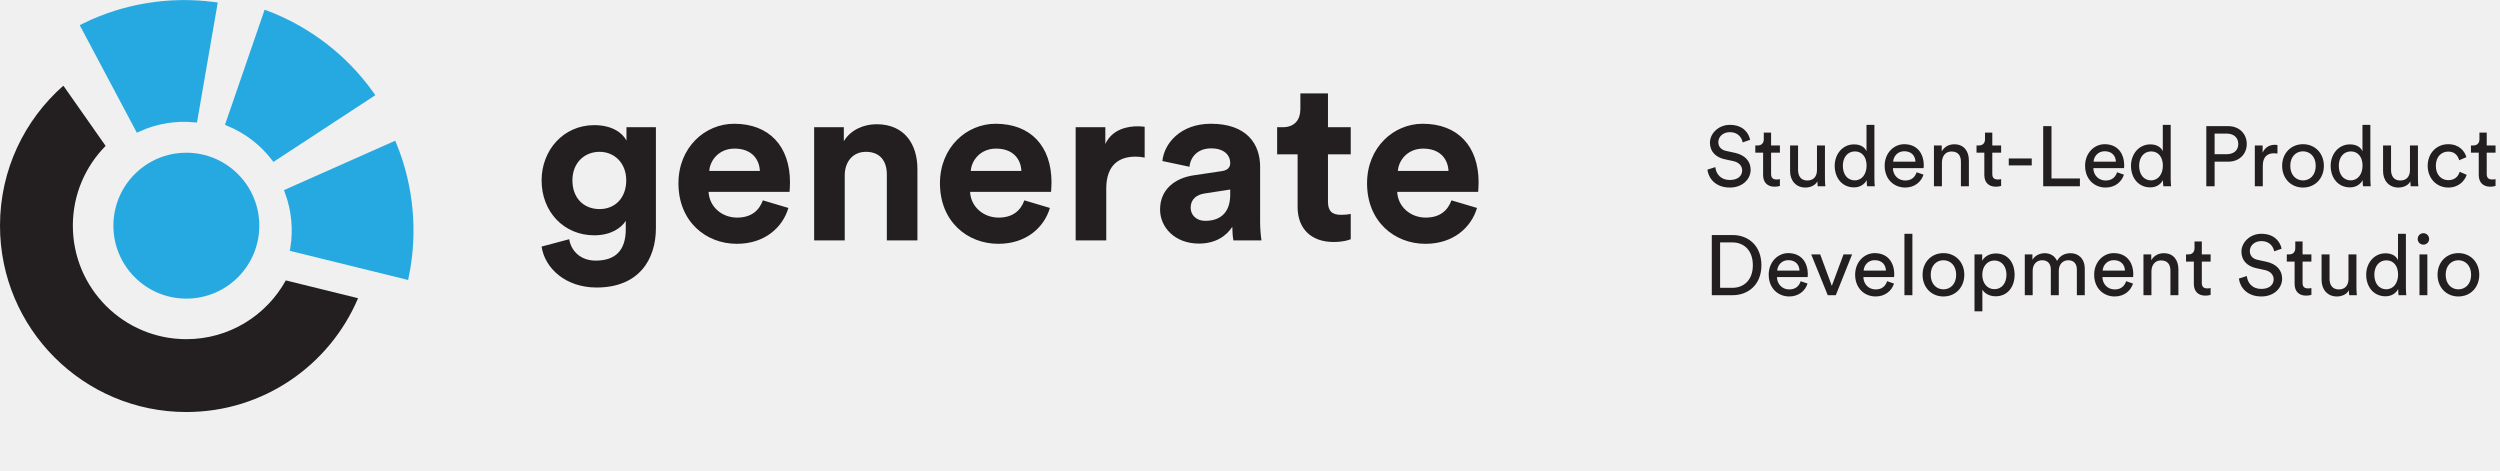
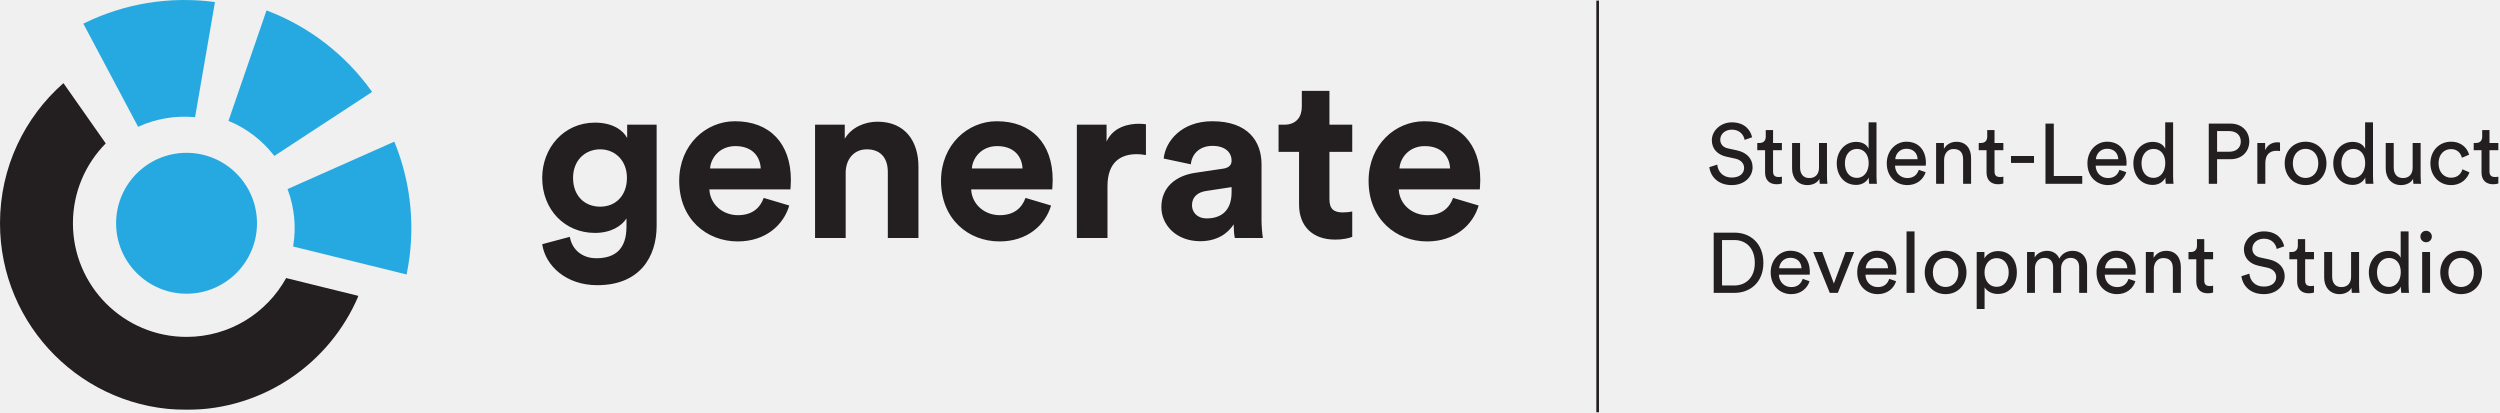
- <svg xmlns="http://www.w3.org/2000/svg" xmlns:xlink="http://www.w3.org/1999/xlink" width="319px" height="60px" viewBox="0 0 319 60" version="1.1">
+ <svg xmlns="http://www.w3.org/2000/svg" xmlns:xlink="http://www.w3.org/1999/xlink" width="940px" height="155px" viewBox="0 0 940 155" version="1.1">
  <defs>
-     <polygon id="path-1" points="0 0.164 45.688 0.164 45.688 41.806 0 41.806" />
-     <polygon id="path-3" points="0.075 0.079 0.575 0.079 0.575 54.915 0.075 54.915" />
+     <polygon id="path-1" points="0 0.484 134.779 0.484 134.779 123.329 0 123.329" />
  </defs>
-   <g id="Symbols" stroke="none" stroke-width="1" fill="none" fill-rule="evenodd">
-     <g id="Footer-+-Sock---HiFi" transform="translate(-61, -511)">
-       <g id="footer-+-sock---contained">
-         <g id="footer-+-sock" transform="translate(-177, 0)">
-           <g id="footer" transform="translate(177, 448)">
-             <g id="content" transform="translate(61, 63)">
-               <g id="Generate-Logo-&amp;-Wordmark">
-                 <g id="Group-4">
-                   <g id="Group-20" transform="translate(0, 0.258983)">
-                     <path d="M32.588,28.537 C32.588,33.402 28.643,37.346 23.778,37.346 C18.913,37.346 14.969,33.402 14.969,28.537 C14.969,23.672 18.913,19.728 23.778,19.728 C28.643,19.728 32.588,23.672 32.588,28.537" id="Fill-1" fill="#26A9E0" />
-                     <path d="M32.588,28.537 C32.588,33.402 28.643,37.346 23.778,37.346 C18.913,37.346 14.969,33.402 14.969,28.537 C14.969,23.672 18.913,19.728 23.778,19.728 C28.643,19.728 32.588,23.672 32.588,28.537 Z" id="Stroke-3" stroke="#26A9E0" />
-                     <path d="M47.188,11.751 C43.927,7.21 39.376,3.658 34.073,1.627 L29.332,15.389 C31.573,16.336 33.522,17.841 35.005,19.727 L47.188,11.751 Z" id="Fill-5" fill="#26A9E0" />
-                     <path d="M47.188,11.751 C43.927,7.21 39.376,3.658 34.073,1.627 L29.332,15.389 C31.573,16.336 33.522,17.841 35.005,19.727 L47.188,11.751 Z" id="Stroke-7" stroke="#26A9E0" />
-                     <path d="M51.695,34.856 C52.796,29.375 52.295,23.624 50.167,18.359 L36.865,24.266 C37.698,26.553 37.925,29.003 37.555,31.374 L51.695,34.856 Z" id="Fill-9" fill="#26A9E0" />
-                     <path d="M51.695,34.856 C52.796,29.375 52.295,23.624 50.167,18.359 L36.865,24.266 C37.698,26.553 37.925,29.003 37.555,31.374 L51.695,34.856 Z" id="Stroke-11" stroke="#26A9E0" />
-                     <path d="M27.203,0.486 C21.658,-0.227 15.956,0.676 10.853,3.168 L17.68,16.023 C19.902,15.031 22.331,14.633 24.722,14.836 L27.203,0.486 Z" id="Fill-13" fill="#26A9E0" />
-                     <path d="M27.203,0.486 C21.658,-0.227 15.956,0.676 10.853,3.168 L17.68,16.023 C19.902,15.031 22.331,14.633 24.722,14.836 L27.203,0.486 Z" id="Stroke-15" stroke="#26A9E0" />
-                     <g id="Group-19" transform="translate(0, 10.50848)">
-                       <mask id="mask-2" fill="white">
-                         <use xlink:href="#path-1" />
-                       </mask>
-                       <g id="Clip-18" />
-                       <path d="M8.086,0.164 C3.129,4.522 -0,10.91 -0,18.029 C-0,31.161 10.646,41.806 23.778,41.806 C33.627,41.806 42.077,35.818 45.688,27.284 L36.469,25.012 C34.004,29.483 29.244,32.511 23.778,32.511 C15.779,32.511 9.295,26.027 9.295,18.029 C9.295,14.06 10.891,10.465 13.477,7.849 L8.086,0.164 Z" id="Fill-17" fill="#231F20" mask="url(#mask-2)" />
-                     </g>
-                   </g>
-                   <g id="Group-3" transform="translate(68.81356, 11.86441)" fill="#231F20">
-                     <path d="M0.294,19.599 L3.816,18.66 C4.08,20.245 5.342,21.389 7.191,21.389 C9.656,21.389 11.036,20.157 11.036,17.369 L11.036,16.312 C10.449,17.251 9.099,18.161 7.015,18.161 C3.17,18.161 0.294,15.197 0.294,11.147 C0.294,7.332 3.053,4.103 7.015,4.103 C9.304,4.103 10.625,5.101 11.124,6.07 L11.124,4.367 L14.88,4.367 L14.88,17.251 C14.88,21.213 12.738,24.823 7.309,24.823 C3.347,24.823 0.705,22.358 0.294,19.599 Z M7.69,14.815 C9.686,14.815 11.094,13.377 11.094,11.147 C11.094,8.916 9.568,7.508 7.69,7.508 C5.753,7.508 4.227,8.916 4.227,11.147 C4.227,13.407 5.665,14.815 7.69,14.815 Z M21.689,9.944 L28.146,9.944 C28.087,8.505 27.148,7.097 24.917,7.097 C22.892,7.097 21.777,8.623 21.689,9.944 Z M28.527,13.7 L31.785,14.669 C31.051,17.163 28.762,19.247 25.211,19.247 C21.249,19.247 17.756,16.4 17.756,11.528 C17.756,6.921 21.161,3.927 24.859,3.927 C29.32,3.927 31.99,6.774 31.99,11.411 C31.99,11.969 31.932,12.555 31.932,12.614 L21.601,12.614 C21.689,14.522 23.303,15.901 25.24,15.901 C27.06,15.901 28.058,14.991 28.527,13.7 Z M38.975,10.501 L38.975,18.807 L35.072,18.807 L35.072,4.367 L38.858,4.367 L38.858,6.158 C39.738,4.661 41.47,3.986 43.025,3.986 C46.606,3.986 48.249,6.539 48.249,9.709 L48.249,18.807 L44.346,18.807 L44.346,10.384 C44.346,8.77 43.553,7.508 41.675,7.508 C39.973,7.508 38.975,8.828 38.975,10.501 Z M55.058,9.944 L61.514,9.944 C61.456,8.505 60.517,7.097 58.286,7.097 C56.261,7.097 55.146,8.623 55.058,9.944 Z M61.896,13.7 L65.154,14.669 C64.42,17.163 62.131,19.247 58.58,19.247 C54.618,19.247 51.125,16.4 51.125,11.528 C51.125,6.921 54.53,3.927 58.227,3.927 C62.688,3.927 65.359,6.774 65.359,11.411 C65.359,11.969 65.3,12.555 65.3,12.614 L54.97,12.614 C55.058,14.522 56.672,15.901 58.609,15.901 C60.429,15.901 61.426,14.991 61.896,13.7 Z M77.245,4.309 L77.245,8.241 C76.805,8.153 76.423,8.124 76.071,8.124 C74.075,8.124 72.344,9.092 72.344,12.203 L72.344,18.807 L68.441,18.807 L68.441,4.367 L72.226,4.367 L72.226,6.51 C73.107,4.602 75.103,4.25 76.335,4.25 C76.658,4.25 76.951,4.279 77.245,4.309 Z" id="gener" />
-                     <path d="M79.211,14.874 C79.211,12.291 81.119,10.853 83.525,10.501 L87.077,9.973 C87.898,9.855 88.162,9.445 88.162,8.946 C88.162,7.918 87.37,7.067 85.727,7.067 C84.024,7.067 83.085,8.153 82.968,9.415 L79.505,8.682 C79.74,6.422 81.823,3.927 85.697,3.927 C90.276,3.927 91.978,6.51 91.978,9.415 L91.978,16.517 C91.978,17.281 92.066,18.308 92.154,18.807 L88.573,18.807 C88.485,18.425 88.427,17.633 88.427,17.075 C87.693,18.22 86.314,19.217 84.171,19.217 C81.09,19.217 79.211,17.134 79.211,14.874 Z M84.993,16.312 C86.636,16.312 88.162,15.52 88.162,12.966 L88.162,12.321 L84.905,12.82 C83.907,12.966 83.115,13.524 83.115,14.639 C83.115,15.49 83.731,16.312 84.993,16.312 Z M100.635,0.053 L100.635,4.367 L103.54,4.367 L103.54,7.83 L100.635,7.83 L100.635,13.876 C100.635,15.138 101.222,15.549 102.337,15.549 C102.806,15.549 103.335,15.49 103.54,15.432 L103.54,18.66 C103.188,18.807 102.484,19.012 101.339,19.012 C98.522,19.012 96.761,17.339 96.761,14.551 L96.761,7.83 L94.149,7.83 L94.149,4.367 L94.882,4.367 C96.409,4.367 97.113,3.37 97.113,2.078 L97.113,0.053 L100.635,0.053 Z M109.556,9.944 L116.012,9.944 C115.954,8.505 115.015,7.097 112.784,7.097 C110.759,7.097 109.644,8.623 109.556,9.944 Z M116.394,13.7 L119.652,14.669 C118.918,17.163 116.629,19.247 113.078,19.247 C109.116,19.247 105.623,16.4 105.623,11.528 C105.623,6.921 109.028,3.927 112.725,3.927 C117.186,3.927 119.857,6.774 119.857,11.411 C119.857,11.969 119.798,12.555 119.798,12.614 L109.468,12.614 C109.556,14.522 111.17,15.901 113.107,15.901 C114.927,15.901 115.924,14.991 116.394,13.7 Z" id="ate" />
-                   </g>
-                   <g id="Group-23" transform="translate(203.3898, 5.004746)">
-                     <mask id="mask-4" fill="white">
-                       <use xlink:href="#path-3" />
-                     </mask>
-                     <g id="Clip-22" />
-                     <path d="M0.075,0.079 L0.075,54.915" id="Stroke-21" stroke="#231F20" mask="url(#mask-4)" />
-                   </g>
-                   <path d="M223.317,17.837 L222.364,18.173 C222.278,17.621 221.812,16.863 220.741,16.863 C219.875,16.863 219.258,17.426 219.258,18.14 C219.258,18.692 219.594,19.114 220.243,19.255 L221.39,19.504 C222.668,19.785 223.382,20.586 223.382,21.658 C223.382,22.848 222.364,23.931 220.73,23.931 C218.879,23.931 218.003,22.74 217.862,21.647 L218.879,21.322 C218.955,22.177 219.561,22.967 220.719,22.967 C221.78,22.967 222.3,22.415 222.3,21.744 C222.3,21.192 221.921,20.716 221.152,20.554 L220.059,20.316 C218.966,20.078 218.187,19.363 218.187,18.216 C218.187,17.015 219.301,15.932 220.719,15.932 C222.451,15.932 223.144,17.004 223.317,17.837 Z M225.99,16.917 L225.99,18.562 L227.116,18.562 L227.116,19.482 L225.99,19.482 L225.99,22.188 C225.99,22.664 226.185,22.902 226.715,22.902 C226.845,22.902 227.029,22.881 227.116,22.859 L227.116,23.725 C227.029,23.757 226.77,23.822 226.423,23.822 C225.536,23.822 224.973,23.281 224.973,22.34 L224.973,19.482 L223.977,19.482 L223.977,18.562 L224.259,18.562 C224.821,18.562 225.059,18.216 225.059,17.761 L225.059,16.917 L225.99,16.917 Z M231.9,23.141 C231.618,23.682 230.969,23.931 230.363,23.931 C229.151,23.931 228.415,23.021 228.415,21.842 L228.415,18.562 L229.432,18.562 L229.432,21.69 C229.432,22.405 229.757,23.032 230.612,23.032 C231.434,23.032 231.846,22.491 231.846,21.701 L231.846,18.562 L232.863,18.562 L232.863,22.805 C232.863,23.216 232.896,23.584 232.917,23.768 L231.943,23.768 C231.921,23.649 231.9,23.357 231.9,23.141 Z M235.147,21.149 C235.147,22.221 235.699,23.011 236.673,23.011 C237.604,23.011 238.177,22.199 238.177,21.127 C238.177,20.056 237.615,19.32 236.684,19.32 C235.753,19.32 235.147,20.078 235.147,21.149 Z M238.188,23.065 L238.188,22.978 C237.939,23.476 237.387,23.909 236.575,23.909 C235.049,23.909 234.108,22.697 234.108,21.149 C234.108,19.677 235.103,18.422 236.575,18.422 C237.495,18.422 237.993,18.876 238.166,19.298 L238.166,15.932 L239.173,15.932 L239.173,22.805 C239.173,23.303 239.216,23.682 239.227,23.768 L238.242,23.768 C238.221,23.649 238.188,23.379 238.188,23.065 Z M241.565,20.63 L244.412,20.63 C244.39,19.883 243.903,19.298 242.983,19.298 C242.128,19.298 241.608,19.958 241.565,20.63 Z M244.563,21.982 L245.44,22.285 C245.148,23.205 244.314,23.931 243.102,23.931 C241.706,23.931 240.483,22.913 240.483,21.149 C240.483,19.515 241.662,18.4 242.972,18.4 C244.574,18.4 245.472,19.504 245.472,21.127 C245.472,21.257 245.461,21.387 245.451,21.452 L241.533,21.452 C241.554,22.383 242.225,23.032 243.102,23.032 C243.946,23.032 244.368,22.567 244.563,21.982 Z M247.788,20.759 L247.788,23.768 L246.771,23.768 L246.771,18.562 L247.767,18.562 L247.767,19.309 C248.146,18.66 248.762,18.411 249.369,18.411 C250.613,18.411 251.23,19.309 251.23,20.467 L251.23,23.768 L250.213,23.768 L250.213,20.64 C250.213,19.915 249.91,19.331 249.001,19.331 C248.2,19.331 247.788,19.969 247.788,20.759 Z M254.217,16.917 L254.217,18.562 L255.343,18.562 L255.343,19.482 L254.217,19.482 L254.217,22.188 C254.217,22.664 254.412,22.902 254.943,22.902 C255.072,22.902 255.256,22.881 255.343,22.859 L255.343,23.725 C255.256,23.757 254.997,23.822 254.65,23.822 C253.763,23.822 253.2,23.281 253.2,22.34 L253.2,19.482 L252.204,19.482 L252.204,18.562 L252.486,18.562 C253.049,18.562 253.287,18.216 253.287,17.761 L253.287,16.917 L254.217,16.917 Z M259.25,21.106 L256.317,21.106 L256.317,20.218 L259.25,20.218 L259.25,21.106 Z M265.398,23.768 L260.711,23.768 L260.711,16.095 L261.772,16.095 L261.772,22.773 L265.398,22.773 L265.398,23.768 Z M267.14,20.63 L269.987,20.63 C269.965,19.883 269.478,19.298 268.558,19.298 C267.703,19.298 267.184,19.958 267.14,20.63 Z M270.138,21.982 L271.015,22.285 C270.723,23.205 269.89,23.931 268.677,23.931 C267.281,23.931 266.058,22.913 266.058,21.149 C266.058,19.515 267.238,18.4 268.547,18.4 C270.149,18.4 271.048,19.504 271.048,21.127 C271.048,21.257 271.037,21.387 271.026,21.452 L267.108,21.452 C267.13,22.383 267.801,23.032 268.677,23.032 C269.522,23.032 269.944,22.567 270.138,21.982 Z M272.953,21.149 C272.953,22.221 273.505,23.011 274.479,23.011 C275.409,23.011 275.983,22.199 275.983,21.127 C275.983,20.056 275.42,19.32 274.489,19.32 C273.559,19.32 272.953,20.078 272.953,21.149 Z M275.994,23.065 L275.994,22.978 C275.745,23.476 275.193,23.909 274.381,23.909 C272.855,23.909 271.914,22.697 271.914,21.149 C271.914,19.677 272.909,18.422 274.381,18.422 C275.301,18.422 275.799,18.876 275.972,19.298 L275.972,15.932 L276.979,15.932 L276.979,22.805 C276.979,23.303 277.022,23.682 277.033,23.768 L276.048,23.768 C276.026,23.649 275.994,23.379 275.994,23.065 Z M282.585,19.677 L284.122,19.677 C285.042,19.677 285.605,19.168 285.605,18.378 C285.605,17.567 285.042,17.047 284.122,17.047 L282.585,17.047 L282.585,19.677 Z M284.317,20.63 L282.585,20.63 L282.585,23.768 L281.525,23.768 L281.525,16.095 L284.317,16.095 C285.735,16.095 286.687,17.079 286.687,18.367 C286.687,19.666 285.735,20.63 284.317,20.63 Z M290.605,18.508 L290.605,19.59 C290.454,19.569 290.302,19.558 290.162,19.558 C289.307,19.558 288.733,20.013 288.733,21.16 L288.733,23.768 L287.716,23.768 L287.716,18.562 L288.711,18.562 L288.711,19.471 C289.09,18.67 289.739,18.476 290.27,18.476 C290.411,18.476 290.551,18.497 290.605,18.508 Z M293.863,23.021 C294.729,23.021 295.487,22.372 295.487,21.16 C295.487,19.958 294.729,19.309 293.863,19.309 C292.997,19.309 292.24,19.958 292.24,21.16 C292.24,22.372 292.997,23.021 293.863,23.021 Z M293.863,18.4 C295.422,18.4 296.526,19.58 296.526,21.16 C296.526,22.751 295.422,23.931 293.863,23.931 C292.305,23.931 291.201,22.751 291.201,21.16 C291.201,19.58 292.305,18.4 293.863,18.4 Z M298.431,21.149 C298.431,22.221 298.983,23.011 299.957,23.011 C300.887,23.011 301.461,22.199 301.461,21.127 C301.461,20.056 300.898,19.32 299.967,19.32 C299.037,19.32 298.431,20.078 298.431,21.149 Z M301.472,23.065 L301.472,22.978 C301.223,23.476 300.671,23.909 299.859,23.909 C298.333,23.909 297.392,22.697 297.392,21.149 C297.392,19.677 298.387,18.422 299.859,18.422 C300.779,18.422 301.277,18.876 301.45,19.298 L301.45,15.932 L302.457,15.932 L302.457,22.805 C302.457,23.303 302.5,23.682 302.511,23.768 L301.526,23.768 C301.504,23.649 301.472,23.379 301.472,23.065 Z M307.565,23.141 C307.284,23.682 306.635,23.931 306.029,23.931 C304.816,23.931 304.08,23.021 304.08,21.842 L304.08,18.562 L305.098,18.562 L305.098,21.69 C305.098,22.405 305.422,23.032 306.277,23.032 C307.1,23.032 307.511,22.491 307.511,21.701 L307.511,18.562 L308.529,18.562 L308.529,22.805 C308.529,23.216 308.561,23.584 308.583,23.768 L307.609,23.768 C307.587,23.649 307.565,23.357 307.565,23.141 Z M312.393,19.342 C311.57,19.342 310.812,19.948 310.812,21.16 C310.812,22.35 311.559,22.989 312.403,22.989 C313.378,22.989 313.735,22.329 313.854,21.917 L314.752,22.307 C314.503,23.054 313.756,23.931 312.403,23.931 C310.888,23.931 309.773,22.74 309.773,21.16 C309.773,19.536 310.91,18.4 312.393,18.4 C313.778,18.4 314.492,19.266 314.709,20.056 L313.789,20.446 C313.659,19.937 313.28,19.342 312.393,19.342 Z M317.306,16.917 L317.306,18.562 L318.432,18.562 L318.432,19.482 L317.306,19.482 L317.306,22.188 C317.306,22.664 317.501,22.902 318.032,22.902 C318.161,22.902 318.345,22.881 318.432,22.859 L318.432,23.725 C318.345,23.757 318.086,23.822 317.739,23.822 C316.852,23.822 316.289,23.281 316.289,22.34 L316.289,19.482 L315.293,19.482 L315.293,18.562 L315.575,18.562 C316.137,18.562 316.376,18.216 316.376,17.761 L316.376,16.917 L317.306,16.917 Z M219.485,36.725 L221.055,36.725 C222.473,36.725 223.663,35.772 223.663,33.846 C223.663,31.909 222.494,30.934 221.077,30.934 L219.485,30.934 L219.485,36.725 Z M221.087,37.667 L218.425,37.667 L218.425,29.993 L221.109,29.993 C223.057,29.993 224.756,31.324 224.756,33.846 C224.756,36.357 223.036,37.667 221.087,37.667 Z M226.77,34.528 L229.616,34.528 C229.594,33.781 229.107,33.197 228.187,33.197 C227.332,33.197 226.813,33.857 226.77,34.528 Z M229.768,35.881 L230.644,36.184 C230.352,37.104 229.519,37.829 228.306,37.829 C226.91,37.829 225.687,36.812 225.687,35.047 C225.687,33.413 226.867,32.298 228.177,32.298 C229.778,32.298 230.677,33.402 230.677,35.026 C230.677,35.156 230.666,35.285 230.655,35.35 L226.737,35.35 C226.759,36.281 227.43,36.931 228.306,36.931 C229.151,36.931 229.573,36.465 229.768,35.881 Z M236.327,32.461 L234.248,37.667 L233.22,37.667 L231.11,32.461 L232.257,32.461 L233.74,36.476 L235.233,32.461 L236.327,32.461 Z M237.798,34.528 L240.645,34.528 C240.623,33.781 240.136,33.197 239.216,33.197 C238.361,33.197 237.842,33.857 237.798,34.528 Z M240.797,35.881 L241.673,36.184 C241.381,37.104 240.548,37.829 239.335,37.829 C237.939,37.829 236.716,36.812 236.716,35.047 C236.716,33.413 237.896,32.298 239.206,32.298 C240.807,32.298 241.706,33.402 241.706,35.026 C241.706,35.156 241.695,35.285 241.684,35.35 L237.766,35.35 C237.788,36.281 238.459,36.931 239.335,36.931 C240.18,36.931 240.602,36.465 240.797,35.881 Z M244.022,37.667 L243.004,37.667 L243.004,29.831 L244.022,29.831 L244.022,37.667 Z M247.983,36.92 C248.849,36.92 249.607,36.27 249.607,35.058 C249.607,33.857 248.849,33.207 247.983,33.207 C247.117,33.207 246.36,33.857 246.36,35.058 C246.36,36.27 247.117,36.92 247.983,36.92 Z M247.983,32.298 C249.542,32.298 250.646,33.478 250.646,35.058 C250.646,36.649 249.542,37.829 247.983,37.829 C246.425,37.829 245.321,36.649 245.321,35.058 C245.321,33.478 246.425,32.298 247.983,32.298 Z M252.951,39.723 L251.945,39.723 L251.945,32.461 L252.929,32.461 L252.929,33.272 C253.211,32.753 253.828,32.342 254.672,32.342 C256.231,32.342 257.064,33.543 257.064,35.058 C257.064,36.606 256.166,37.807 254.64,37.807 C253.839,37.807 253.233,37.428 252.951,36.963 L252.951,39.723 Z M256.025,35.058 C256.025,34.019 255.44,33.24 254.488,33.24 C253.557,33.24 252.94,34.019 252.94,35.058 C252.94,36.13 253.557,36.898 254.488,36.898 C255.43,36.898 256.025,36.13 256.025,35.058 Z M259.369,37.667 L258.363,37.667 L258.363,32.461 L259.337,32.461 L259.337,33.153 C259.662,32.58 260.311,32.309 260.917,32.309 C261.566,32.309 262.194,32.623 262.476,33.294 C262.887,32.547 263.558,32.309 264.218,32.309 C265.127,32.309 266.015,32.926 266.015,34.29 L266.015,37.667 L265.008,37.667 L265.008,34.398 C265.008,33.716 264.673,33.207 263.904,33.207 C263.19,33.207 262.703,33.77 262.703,34.517 L262.703,37.667 L261.685,37.667 L261.685,34.398 C261.685,33.727 261.361,33.207 260.582,33.207 C259.856,33.207 259.369,33.749 259.369,34.528 L259.369,37.667 Z M268.299,34.528 L271.145,34.528 C271.123,33.781 270.636,33.197 269.716,33.197 C268.861,33.197 268.342,33.857 268.299,34.528 Z M271.297,35.881 L272.173,36.184 C271.881,37.104 271.048,37.829 269.835,37.829 C268.439,37.829 267.216,36.812 267.216,35.047 C267.216,33.413 268.396,32.298 269.706,32.298 C271.307,32.298 272.206,33.402 272.206,35.026 C272.206,35.156 272.195,35.285 272.184,35.35 L268.266,35.35 C268.288,36.281 268.959,36.931 269.835,36.931 C270.68,36.931 271.102,36.465 271.297,35.881 Z M274.522,34.658 L274.522,37.667 L273.505,37.667 L273.505,32.461 L274.5,32.461 L274.5,33.207 C274.879,32.558 275.496,32.309 276.102,32.309 C277.347,32.309 277.964,33.207 277.964,34.365 L277.964,37.667 L276.946,37.667 L276.946,34.539 C276.946,33.813 276.643,33.229 275.734,33.229 C274.933,33.229 274.522,33.868 274.522,34.658 Z M280.951,30.815 L280.951,32.461 L282.077,32.461 L282.077,33.381 L280.951,33.381 L280.951,36.086 C280.951,36.563 281.146,36.801 281.676,36.801 C281.806,36.801 281.99,36.779 282.077,36.757 L282.077,37.623 C281.99,37.656 281.73,37.721 281.384,37.721 C280.496,37.721 279.934,37.18 279.934,36.238 L279.934,33.381 L278.938,33.381 L278.938,32.461 L279.219,32.461 C279.782,32.461 280.02,32.114 280.02,31.66 L280.02,30.815 L280.951,30.815 Z M291.136,31.735 L290.183,32.071 C290.097,31.519 289.631,30.761 288.56,30.761 C287.694,30.761 287.077,31.324 287.077,32.038 C287.077,32.59 287.412,33.013 288.062,33.153 L289.209,33.402 C290.486,33.684 291.201,34.485 291.201,35.556 C291.201,36.747 290.183,37.829 288.549,37.829 C286.698,37.829 285.821,36.638 285.681,35.545 L286.698,35.221 C286.774,36.076 287.38,36.866 288.538,36.866 C289.599,36.866 290.118,36.314 290.118,35.643 C290.118,35.091 289.739,34.614 288.971,34.452 L287.878,34.214 C286.785,33.976 286.005,33.261 286.005,32.114 C286.005,30.913 287.12,29.831 288.538,29.831 C290.27,29.831 290.962,30.902 291.136,31.735 Z M293.809,30.815 L293.809,32.461 L294.935,32.461 L294.935,33.381 L293.809,33.381 L293.809,36.086 C293.809,36.563 294.004,36.801 294.534,36.801 C294.664,36.801 294.848,36.779 294.935,36.757 L294.935,37.623 C294.848,37.656 294.588,37.721 294.242,37.721 C293.354,37.721 292.792,37.18 292.792,36.238 L292.792,33.381 L291.796,33.381 L291.796,32.461 L292.077,32.461 C292.64,32.461 292.878,32.114 292.878,31.66 L292.878,30.815 L293.809,30.815 Z M299.719,37.039 C299.437,37.58 298.788,37.829 298.182,37.829 C296.969,37.829 296.233,36.92 296.233,35.74 L296.233,32.461 L297.251,32.461 L297.251,35.588 C297.251,36.303 297.576,36.931 298.431,36.931 C299.253,36.931 299.664,36.389 299.664,35.599 L299.664,32.461 L300.682,32.461 L300.682,36.703 C300.682,37.115 300.714,37.483 300.736,37.667 L299.762,37.667 C299.74,37.548 299.719,37.255 299.719,37.039 Z M302.966,35.047 C302.966,36.119 303.518,36.909 304.492,36.909 C305.422,36.909 305.996,36.097 305.996,35.026 C305.996,33.954 305.433,33.218 304.502,33.218 C303.572,33.218 302.966,33.976 302.966,35.047 Z M306.007,36.963 L306.007,36.876 C305.758,37.374 305.206,37.807 304.394,37.807 C302.868,37.807 301.926,36.595 301.926,35.047 C301.926,33.575 302.922,32.32 304.394,32.32 C305.314,32.32 305.812,32.774 305.985,33.197 L305.985,29.831 L306.992,29.831 L306.992,36.703 C306.992,37.201 307.035,37.58 307.046,37.667 L306.061,37.667 C306.039,37.548 306.007,37.277 306.007,36.963 Z M309.73,37.667 L308.724,37.667 L308.724,32.461 L309.73,32.461 L309.73,37.667 Z M308.496,30.491 C308.496,30.079 308.821,29.755 309.221,29.755 C309.633,29.755 309.957,30.079 309.957,30.491 C309.957,30.891 309.633,31.216 309.221,31.216 C308.821,31.216 308.496,30.891 308.496,30.491 Z M313.691,36.92 C314.557,36.92 315.315,36.27 315.315,35.058 C315.315,33.857 314.557,33.207 313.691,33.207 C312.826,33.207 312.068,33.857 312.068,35.058 C312.068,36.27 312.826,36.92 313.691,36.92 Z M313.691,32.298 C315.25,32.298 316.354,33.478 316.354,35.058 C316.354,36.649 315.25,37.829 313.691,37.829 C312.133,37.829 311.029,36.649 311.029,35.058 C311.029,33.478 312.133,32.298 313.691,32.298 Z" id="Student-Led-Product" fill="#231F20" />
-                 </g>
-               </g>
-             </g>
+   <g id="Assets" stroke="none" stroke-width="1" fill="none" fill-rule="evenodd">
+     <g id="Artboard" transform="translate(-67, -506)">
+       <g id="Group-4" transform="translate(67, 505)">
+         <g id="Group-20" transform="translate(0, 0.764)">
+           <path d="M96.133,84.185 C96.133,98.537 84.497,110.171 70.146,110.171 C55.792,110.171 44.157,98.537 44.157,84.185 C44.157,69.832 55.792,58.198 70.146,58.198 C84.497,58.198 96.133,69.832 96.133,84.185" id="Fill-1" fill="#26A9E0" />
+           <path d="M96.133,84.185 C96.133,98.537 84.497,110.171 70.146,110.171 C55.792,110.171 44.157,98.537 44.157,84.185 C44.157,69.832 55.792,58.198 70.146,58.198 C84.497,58.198 96.133,69.832 96.133,84.185 Z" id="Stroke-3" stroke="#26A9E0" />
+           <path d="M139.206,34.666 C129.585,21.27 116.161,10.79 100.517,4.801 L86.531,45.398 C93.142,48.192 98.889,52.63 103.265,58.196 L139.206,34.666 Z" id="Fill-5" fill="#26A9E0" />
+           <path d="M139.206,34.666 C129.585,21.27 116.161,10.79 100.517,4.801 L86.531,45.398 C93.142,48.192 98.889,52.63 103.265,58.196 L139.206,34.666 Z" id="Stroke-7" stroke="#26A9E0" />
+           <path d="M152.5,102.826 C155.749,86.657 154.272,69.69 147.994,54.159 L108.751,71.586 C111.21,78.33 111.879,85.558 110.787,92.552 L152.5,102.826 Z" id="Fill-9" fill="#26A9E0" />
+           <path d="M152.5,102.826 C155.749,86.657 154.272,69.69 147.994,54.159 L108.751,71.586 C111.21,78.33 111.879,85.558 110.787,92.552 L152.5,102.826 Z" id="Stroke-11" stroke="#26A9E0" />
+           <path d="M80.249,1.433 C63.89,-0.671 47.07,1.995 32.016,9.346 L52.157,47.267 C58.711,44.341 65.876,43.166 72.93,43.767 L80.249,1.433 Z" id="Fill-13" fill="#26A9E0" />
+           <path d="M80.249,1.433 C63.89,-0.671 47.07,1.995 32.016,9.346 L52.157,47.267 C58.711,44.341 65.876,43.166 72.93,43.767 L80.249,1.433 Z" id="Stroke-15" stroke="#26A9E0" />
+           <g id="Group-19" transform="translate(0, 31)">
+             <mask id="mask-2" fill="white">
+               <use xlink:href="#path-1" />
+             </mask>
+             <g id="Clip-18" />
+             <path d="M23.852,0.484 C9.229,13.339 -0.001,32.185 -0.001,53.185 C-0.001,91.926 31.404,123.329 70.144,123.329 C99.2,123.329 124.129,105.664 134.779,80.489 L107.584,73.786 C100.311,86.976 86.27,95.909 70.144,95.909 C46.548,95.909 27.422,76.78 27.422,53.185 C27.422,41.478 32.13,30.871 39.757,23.155 L23.852,0.484 Z" id="Fill-17" fill="#231F20" mask="url(#mask-2)" />
          </g>
        </g>
+         <path d="M203.868,92.817 L214.257,90.047 C215.037,94.722 218.759,98.098 224.214,98.098 C231.486,98.098 235.555,94.462 235.555,86.237 L235.555,83.12 C233.824,85.891 229.841,88.575 223.694,88.575 C212.353,88.575 203.868,79.831 203.868,67.883 C203.868,56.628 212.006,47.105 223.694,47.105 C230.447,47.105 234.343,50.048 235.815,52.905 L235.815,47.884 L246.897,47.884 L246.897,85.891 C246.897,97.579 240.577,108.228 224.56,108.228 C212.872,108.228 205.08,100.955 203.868,92.817 Z M225.686,78.705 C231.573,78.705 235.729,74.463 235.729,67.883 C235.729,61.303 231.227,57.147 225.686,57.147 C219.972,57.147 215.47,61.303 215.47,67.883 C215.47,74.549 219.712,78.705 225.686,78.705 Z M266.983,64.333 L286.03,64.333 C285.856,60.091 283.086,55.935 276.506,55.935 C270.532,55.935 267.242,60.437 266.983,64.333 Z M287.155,75.415 L296.765,78.272 C294.601,85.631 287.848,91.778 277.372,91.778 C265.684,91.778 255.381,83.38 255.381,69.008 C255.381,55.416 265.424,46.585 276.333,46.585 C289.493,46.585 297.371,54.983 297.371,68.662 C297.371,70.307 297.198,72.039 297.198,72.212 L266.723,72.212 C266.983,77.839 271.744,81.908 277.459,81.908 C282.826,81.908 285.77,79.225 287.155,75.415 Z M317.976,65.978 L317.976,90.48 L306.462,90.48 L306.462,47.884 L317.63,47.884 L317.63,53.165 C320.227,48.75 325.336,46.758 329.924,46.758 C340.486,46.758 345.335,54.29 345.335,63.641 L345.335,90.48 L333.82,90.48 L333.82,65.632 C333.82,60.87 331.482,57.147 325.942,57.147 C320.92,57.147 317.976,61.043 317.976,65.978 Z M365.421,64.333 L384.467,64.333 C384.294,60.091 381.524,55.935 374.944,55.935 C368.97,55.935 365.68,60.437 365.421,64.333 Z M385.593,75.415 L395.203,78.272 C393.039,85.631 386.286,91.778 375.81,91.778 C364.122,91.778 353.819,83.38 353.819,69.008 C353.819,55.416 363.862,46.585 374.771,46.585 C387.931,46.585 395.809,54.983 395.809,68.662 C395.809,70.307 395.636,72.039 395.636,72.212 L365.161,72.212 C365.421,77.839 370.182,81.908 375.896,81.908 C381.264,81.908 384.208,79.225 385.593,75.415 Z M430.873,47.711 L430.873,59.312 C429.574,59.052 428.448,58.966 427.41,58.966 C421.522,58.966 416.414,61.823 416.414,71 L416.414,90.48 L404.9,90.48 L404.9,47.884 L416.068,47.884 L416.068,54.204 C418.665,48.576 424.553,47.537 428.189,47.537 C429.141,47.537 430.007,47.624 430.873,47.711 Z M436.673,78.878 C436.673,71.259 442.301,67.017 449.4,65.978 L459.876,64.42 C462.3,64.074 463.079,62.862 463.079,61.39 C463.079,58.36 460.742,55.849 455.893,55.849 C450.872,55.849 448.101,59.052 447.755,62.775 L437.539,60.611 C438.232,53.944 444.379,46.585 455.807,46.585 C469.313,46.585 474.334,54.204 474.334,62.775 L474.334,83.727 C474.334,85.978 474.594,89.008 474.854,90.48 L464.291,90.48 C464.032,89.354 463.858,87.016 463.858,85.371 C461.694,88.748 457.625,91.692 451.305,91.692 C442.214,91.692 436.673,85.545 436.673,78.878 Z M453.729,83.12 C458.577,83.12 463.079,80.783 463.079,73.251 L463.079,71.346 L453.469,72.818 C450.526,73.251 448.188,74.896 448.188,78.186 C448.188,80.696 450.006,83.12 453.729,83.12 Z M499.872,35.157 L499.872,47.884 L508.443,47.884 L508.443,58.1 L499.872,58.1 L499.872,75.935 C499.872,79.657 501.604,80.87 504.894,80.87 C506.279,80.87 507.837,80.696 508.443,80.523 L508.443,90.047 C507.405,90.48 505.327,91.086 501.95,91.086 C493.639,91.086 488.444,86.151 488.444,77.926 L488.444,58.1 L480.739,58.1 L480.739,47.884 L482.903,47.884 C487.405,47.884 489.483,44.94 489.483,41.131 L489.483,35.157 L499.872,35.157 Z M526.19,64.333 L545.237,64.333 C545.063,60.091 542.293,55.935 535.713,55.935 C529.739,55.935 526.449,60.437 526.19,64.333 Z M546.362,75.415 L555.972,78.272 C553.808,85.631 547.055,91.778 536.579,91.778 C524.891,91.778 514.588,83.38 514.588,69.008 C514.588,55.416 524.631,46.585 535.54,46.585 C548.7,46.585 556.578,54.983 556.578,68.662 C556.578,70.307 556.405,72.039 556.405,72.212 L525.93,72.212 C526.19,77.839 530.951,81.908 536.665,81.908 C542.033,81.908 544.977,79.225 546.362,75.415 Z M600.22,156 L600.22,1.222 L601.22,1.222 L601.22,156 L600.22,156 L600.22,156 Z M658.785,52.619 L655.975,53.609 C655.72,51.981 654.347,49.746 651.186,49.746 C648.632,49.746 646.812,51.406 646.812,53.513 C646.812,55.142 647.801,56.387 649.717,56.802 L653.102,57.536 C656.869,58.367 658.977,60.729 658.977,63.89 C658.977,67.402 655.975,70.595 651.154,70.595 C645.694,70.595 643.108,67.083 642.693,63.858 L645.694,62.9 C645.918,65.423 647.706,67.754 651.122,67.754 C654.251,67.754 655.784,66.125 655.784,64.146 C655.784,62.517 654.666,61.112 652.399,60.634 L649.174,59.931 C645.95,59.229 643.651,57.121 643.651,53.737 C643.651,50.193 646.939,47 651.122,47 C656.231,47 658.274,50.161 658.785,52.619 Z M666.671,49.906 L666.671,54.759 L669.992,54.759 L669.992,57.473 L666.671,57.473 L666.671,65.455 C666.671,66.86 667.246,67.562 668.811,67.562 C669.194,67.562 669.737,67.498 669.992,67.434 L669.992,69.989 C669.737,70.084 668.97,70.276 667.949,70.276 C665.33,70.276 663.67,68.68 663.67,65.902 L663.67,57.473 L660.733,57.473 L660.733,54.759 L661.563,54.759 C663.223,54.759 663.925,53.737 663.925,52.396 L663.925,49.906 L666.671,49.906 Z M684.104,68.265 C683.274,69.861 681.359,70.595 679.571,70.595 C675.995,70.595 673.823,67.913 673.823,64.433 L673.823,54.759 L676.825,54.759 L676.825,63.986 C676.825,66.093 677.783,67.945 680.305,67.945 C682.731,67.945 683.945,66.349 683.945,64.018 L683.945,54.759 L686.946,54.759 L686.946,67.275 C686.946,68.488 687.042,69.574 687.106,70.116 L684.232,70.116 C684.168,69.765 684.104,68.903 684.104,68.265 Z M693.683,62.39 C693.683,65.551 695.311,67.881 698.185,67.881 C700.931,67.881 702.623,65.487 702.623,62.326 C702.623,59.165 700.963,56.994 698.217,56.994 C695.471,56.994 693.683,59.229 693.683,62.39 Z M702.655,68.041 L702.655,67.786 C701.921,69.254 700.292,70.531 697.898,70.531 C693.396,70.531 690.618,66.955 690.618,62.39 C690.618,58.047 693.555,54.344 697.898,54.344 C700.612,54.344 702.08,55.685 702.591,56.93 L702.591,47 L705.561,47 L705.561,67.275 C705.561,68.743 705.688,69.861 705.72,70.116 L702.815,70.116 C702.751,69.765 702.655,68.967 702.655,68.041 Z M712.617,60.857 L721.014,60.857 C720.95,58.654 719.513,56.93 716.799,56.93 C714.277,56.93 712.744,58.877 712.617,60.857 Z M721.461,64.848 L724.047,65.742 C723.185,68.456 720.727,70.595 717.151,70.595 C713.032,70.595 709.424,67.594 709.424,62.39 C709.424,57.568 712.904,54.28 716.767,54.28 C721.493,54.28 724.143,57.536 724.143,62.326 C724.143,62.709 724.111,63.092 724.079,63.284 L712.521,63.284 C712.585,66.03 714.564,67.945 717.151,67.945 C719.641,67.945 720.886,66.572 721.461,64.848 Z M730.976,61.24 L730.976,70.116 L727.974,70.116 L727.974,54.759 L730.912,54.759 L730.912,56.962 C732.029,55.046 733.849,54.312 735.637,54.312 C739.309,54.312 741.129,56.962 741.129,60.378 L741.129,70.116 L738.128,70.116 L738.128,60.889 C738.128,58.75 737.234,57.026 734.552,57.026 C732.189,57.026 730.976,58.909 730.976,61.24 Z M749.941,49.906 L749.941,54.759 L753.262,54.759 L753.262,57.473 L749.941,57.473 L749.941,65.455 C749.941,66.86 750.516,67.562 752.081,67.562 C752.464,67.562 753.007,67.498 753.262,67.434 L753.262,69.989 C753.007,70.084 752.24,70.276 751.219,70.276 C748.6,70.276 746.94,68.68 746.94,65.902 L746.94,57.473 L744.003,57.473 L744.003,54.759 L744.833,54.759 C746.493,54.759 747.196,53.737 747.196,52.396 L747.196,49.906 L749.941,49.906 Z M764.788,62.262 L756.136,62.262 L756.136,59.644 L764.788,59.644 L764.788,62.262 Z M782.924,70.116 L769.099,70.116 L769.099,47.479 L772.228,47.479 L772.228,67.179 L782.924,67.179 L782.924,70.116 Z M788.064,60.857 L796.462,60.857 C796.398,58.654 794.961,56.93 792.247,56.93 C789.725,56.93 788.192,58.877 788.064,60.857 Z M796.909,64.848 L799.495,65.742 C798.633,68.456 796.174,70.595 792.598,70.595 C788.479,70.595 784.871,67.594 784.871,62.39 C784.871,57.568 788.352,54.28 792.215,54.28 C796.94,54.28 799.591,57.536 799.591,62.326 C799.591,62.709 799.559,63.092 799.527,63.284 L787.968,63.284 C788.032,66.03 790.012,67.945 792.598,67.945 C795.089,67.945 796.334,66.572 796.909,64.848 Z M805.21,62.39 C805.21,65.551 806.838,67.881 809.712,67.881 C812.458,67.881 814.15,65.487 814.15,62.326 C814.15,59.165 812.49,56.994 809.744,56.994 C806.998,56.994 805.21,59.229 805.21,62.39 Z M814.182,68.041 L814.182,67.786 C813.448,69.254 811.819,70.531 809.425,70.531 C804.923,70.531 802.145,66.955 802.145,62.39 C802.145,58.047 805.082,54.344 809.425,54.344 C812.139,54.344 813.607,55.685 814.118,56.93 L814.118,47 L817.087,47 L817.087,67.275 C817.087,68.743 817.215,69.861 817.247,70.116 L814.342,70.116 C814.278,69.765 814.182,68.967 814.182,68.041 Z M833.627,58.047 L838.16,58.047 C840.874,58.047 842.535,56.547 842.535,54.216 C842.535,51.821 840.874,50.289 838.16,50.289 L833.627,50.289 L833.627,58.047 Z M838.735,60.857 L833.627,60.857 L833.627,70.116 L830.498,70.116 L830.498,47.479 L838.735,47.479 C842.918,47.479 845.728,50.384 845.728,54.184 C845.728,58.015 842.918,60.857 838.735,60.857 Z M857.286,54.599 L857.286,57.792 C856.839,57.728 856.392,57.696 855.977,57.696 C853.454,57.696 851.762,59.037 851.762,62.422 L851.762,70.116 L848.761,70.116 L848.761,54.759 L851.698,54.759 L851.698,57.441 C852.816,55.078 854.731,54.503 856.296,54.503 C856.711,54.503 857.126,54.567 857.286,54.599 Z M866.896,67.913 C869.451,67.913 871.686,65.998 871.686,62.422 C871.686,58.877 869.451,56.962 866.896,56.962 C864.342,56.962 862.107,58.877 862.107,62.422 C862.107,65.998 864.342,67.913 866.896,67.913 Z M866.896,54.28 C871.494,54.28 874.751,57.76 874.751,62.422 C874.751,67.115 871.494,70.595 866.896,70.595 C862.298,70.595 859.042,67.115 859.042,62.422 C859.042,57.76 862.298,54.28 866.896,54.28 Z M880.37,62.39 C880.37,65.551 881.999,67.881 884.872,67.881 C887.618,67.881 889.31,65.487 889.31,62.326 C889.31,59.165 887.65,56.994 884.904,56.994 C882.158,56.994 880.37,59.229 880.37,62.39 Z M889.342,68.041 L889.342,67.786 C888.608,69.254 886.979,70.531 884.585,70.531 C880.083,70.531 877.305,66.955 877.305,62.39 C877.305,58.047 880.242,54.344 884.585,54.344 C887.299,54.344 888.767,55.685 889.278,56.93 L889.278,47 L892.248,47 L892.248,67.275 C892.248,68.743 892.375,69.861 892.407,70.116 L889.502,70.116 C889.438,69.765 889.342,68.967 889.342,68.041 Z M907.318,68.265 C906.488,69.861 904.572,70.595 902.784,70.595 C899.208,70.595 897.037,67.913 897.037,64.433 L897.037,54.759 L900.038,54.759 L900.038,63.986 C900.038,66.093 900.996,67.945 903.518,67.945 C905.945,67.945 907.158,66.349 907.158,64.018 L907.158,54.759 L910.16,54.759 L910.16,67.275 C910.16,68.488 910.255,69.574 910.319,70.116 L907.446,70.116 C907.382,69.765 907.318,68.903 907.318,68.265 Z M921.558,57.058 C919.132,57.058 916.897,58.846 916.897,62.422 C916.897,65.934 919.1,67.818 921.59,67.818 C924.464,67.818 925.517,65.87 925.869,64.657 L928.519,65.806 C927.784,68.009 925.581,70.595 921.59,70.595 C917.12,70.595 913.831,67.083 913.831,62.422 C913.831,57.632 917.184,54.28 921.558,54.28 C925.645,54.28 927.752,56.834 928.391,59.165 L925.677,60.314 C925.294,58.814 924.176,57.058 921.558,57.058 Z M936.054,49.906 L936.054,54.759 L939.374,54.759 L939.374,57.473 L936.054,57.473 L936.054,65.455 C936.054,66.86 936.629,67.562 938.193,67.562 C938.576,67.562 939.119,67.498 939.374,67.434 L939.374,69.989 C939.119,70.084 938.353,70.276 937.331,70.276 C934.713,70.276 933.052,68.68 933.052,65.902 L933.052,57.473 L930.115,57.473 L930.115,54.759 L930.945,54.759 C932.605,54.759 933.308,53.737 933.308,52.396 L933.308,49.906 L936.054,49.906 Z M647.482,108.339 L652.112,108.339 C656.295,108.339 659.807,105.529 659.807,99.846 C659.807,94.13 656.358,91.257 652.176,91.257 L647.482,91.257 L647.482,108.339 Z M652.208,111.116 L644.353,111.116 L644.353,88.479 L652.272,88.479 C658.019,88.479 663.031,92.406 663.031,99.846 C663.031,107.253 657.955,111.116 652.208,111.116 Z M668.97,101.857 L677.367,101.857 C677.304,99.654 675.867,97.93 673.153,97.93 C670.631,97.93 669.098,99.877 668.97,101.857 Z M677.814,105.848 L680.401,106.742 C679.539,109.456 677.08,111.595 673.504,111.595 C669.385,111.595 665.777,108.594 665.777,103.39 C665.777,98.568 669.258,95.28 673.121,95.28 C677.846,95.28 680.496,98.536 680.496,103.326 C680.496,103.709 680.465,104.092 680.433,104.284 L668.874,104.284 C668.938,107.03 670.918,108.945 673.504,108.945 C675.995,108.945 677.24,107.572 677.814,105.848 Z M697.163,95.759 L691.033,111.116 L688,111.116 L681.774,95.759 L685.158,95.759 L689.532,107.604 L693.938,95.759 L697.163,95.759 Z M701.506,101.857 L709.903,101.857 C709.839,99.654 708.402,97.93 705.688,97.93 C703.166,97.93 701.633,99.877 701.506,101.857 Z M710.35,105.848 L712.936,106.742 C712.074,109.456 709.615,111.595 706.039,111.595 C701.921,111.595 698.313,108.594 698.313,103.39 C698.313,98.568 701.793,95.28 705.656,95.28 C710.382,95.28 713.032,98.536 713.032,103.326 C713.032,103.709 713,104.092 712.968,104.284 L701.41,104.284 C701.474,107.03 703.453,108.945 706.039,108.945 C708.53,108.945 709.775,107.572 710.35,105.848 Z M719.865,111.116 L716.863,111.116 L716.863,88 L719.865,88 L719.865,111.116 Z M731.55,108.913 C734.105,108.913 736.34,106.998 736.34,103.422 C736.34,99.877 734.105,97.962 731.55,97.962 C728.996,97.962 726.761,99.877 726.761,103.422 C726.761,106.998 728.996,108.913 731.55,108.913 Z M731.55,95.28 C736.148,95.28 739.405,98.76 739.405,103.422 C739.405,108.115 736.148,111.595 731.55,111.595 C726.953,111.595 723.696,108.115 723.696,103.422 C723.696,98.76 726.953,95.28 731.55,95.28 Z M746.206,117.183 L743.236,117.183 L743.236,95.759 L746.142,95.759 L746.142,98.153 C746.972,96.621 748.792,95.407 751.282,95.407 C755.88,95.407 758.339,98.952 758.339,103.422 C758.339,107.987 755.689,111.531 751.187,111.531 C748.824,111.531 747.036,110.414 746.206,109.041 L746.206,117.183 Z M755.273,103.422 C755.273,100.356 753.549,98.058 750.74,98.058 C747.994,98.058 746.174,100.356 746.174,103.422 C746.174,106.583 747.994,108.849 750.74,108.849 C753.517,108.849 755.273,106.583 755.273,103.422 Z M765.139,111.116 L762.17,111.116 L762.17,95.759 L765.044,95.759 L765.044,97.802 C766.002,96.11 767.917,95.312 769.705,95.312 C771.621,95.312 773.473,96.238 774.303,98.217 C775.516,96.014 777.496,95.312 779.444,95.312 C782.126,95.312 784.744,97.132 784.744,101.155 L784.744,111.116 L781.774,111.116 L781.774,101.474 C781.774,99.462 780.785,97.962 778.518,97.962 C776.41,97.962 774.974,99.622 774.974,101.825 L774.974,111.116 L771.972,111.116 L771.972,101.474 C771.972,99.494 771.014,97.962 768.715,97.962 C766.576,97.962 765.139,99.558 765.139,101.857 L765.139,111.116 Z M791.481,101.857 L799.878,101.857 C799.814,99.654 798.377,97.93 795.663,97.93 C793.141,97.93 791.608,99.877 791.481,101.857 Z M800.325,105.848 L802.911,106.742 C802.049,109.456 799.591,111.595 796.015,111.595 C791.896,111.595 788.288,108.594 788.288,103.39 C788.288,98.568 791.768,95.28 795.631,95.28 C800.357,95.28 803.007,98.536 803.007,103.326 C803.007,103.709 802.975,104.092 802.943,104.284 L791.385,104.284 C791.449,107.03 793.428,108.945 796.015,108.945 C798.505,108.945 799.75,107.572 800.325,105.848 Z M809.84,102.24 L809.84,111.116 L806.838,111.116 L806.838,95.759 L809.776,95.759 L809.776,97.962 C810.893,96.046 812.713,95.312 814.501,95.312 C818.173,95.312 819.993,97.962 819.993,101.378 L819.993,111.116 L816.992,111.116 L816.992,101.889 C816.992,99.75 816.098,98.026 813.416,98.026 C811.053,98.026 809.84,99.909 809.84,102.24 Z M828.805,90.906 L828.805,95.759 L832.126,95.759 L832.126,98.473 L828.805,98.473 L828.805,106.455 C828.805,107.86 829.38,108.562 830.945,108.562 C831.328,108.562 831.87,108.498 832.126,108.434 L832.126,110.989 C831.87,111.084 831.104,111.276 830.082,111.276 C827.464,111.276 825.804,109.68 825.804,106.902 L825.804,98.473 L822.867,98.473 L822.867,95.759 L823.697,95.759 C825.357,95.759 826.059,94.737 826.059,93.396 L826.059,90.906 L828.805,90.906 Z M858.85,93.619 L856.04,94.609 C855.785,92.981 854.412,90.746 851.251,90.746 C848.697,90.746 846.877,92.406 846.877,94.513 C846.877,96.142 847.867,97.387 849.782,97.802 L853.167,98.536 C856.934,99.367 859.042,101.729 859.042,104.89 C859.042,108.402 856.04,111.595 851.219,111.595 C845.759,111.595 843.173,108.083 842.758,104.858 L845.759,103.9 C845.983,106.423 847.771,108.754 851.187,108.754 C854.316,108.754 855.849,107.125 855.849,105.146 C855.849,103.517 854.731,102.112 852.464,101.634 L849.24,100.931 C846.015,100.229 843.716,98.121 843.716,94.737 C843.716,91.193 847.005,88 851.187,88 C856.296,88 858.339,91.161 858.85,93.619 Z M866.737,90.906 L866.737,95.759 L870.057,95.759 L870.057,98.473 L866.737,98.473 L866.737,106.455 C866.737,107.86 867.311,108.562 868.876,108.562 C869.259,108.562 869.802,108.498 870.057,108.434 L870.057,110.989 C869.802,111.084 869.035,111.276 868.014,111.276 C865.396,111.276 863.735,109.68 863.735,106.902 L863.735,98.473 L860.798,98.473 L860.798,95.759 L861.628,95.759 C863.288,95.759 863.991,94.737 863.991,93.396 L863.991,90.906 L866.737,90.906 Z M884.17,109.265 C883.34,110.861 881.424,111.595 879.636,111.595 C876.06,111.595 873.889,108.913 873.889,105.433 L873.889,95.759 L876.89,95.759 L876.89,104.986 C876.89,107.093 877.848,108.945 880.37,108.945 C882.797,108.945 884.01,107.349 884.01,105.018 L884.01,95.759 L887.011,95.759 L887.011,108.275 C887.011,109.488 887.107,110.574 887.171,111.116 L884.297,111.116 C884.234,110.765 884.17,109.903 884.17,109.265 Z M893.748,103.39 C893.748,106.551 895.377,108.881 898.25,108.881 C900.996,108.881 902.688,106.487 902.688,103.326 C902.688,100.165 901.028,97.994 898.282,97.994 C895.536,97.994 893.748,100.229 893.748,103.39 Z M902.72,109.041 L902.72,108.786 C901.986,110.254 900.358,111.531 897.963,111.531 C893.461,111.531 890.683,107.955 890.683,103.39 C890.683,99.047 893.621,95.344 897.963,95.344 C900.677,95.344 902.146,96.685 902.656,97.93 L902.656,88 L905.626,88 L905.626,108.275 C905.626,109.743 905.753,110.861 905.785,111.116 L902.88,111.116 C902.816,110.765 902.72,109.967 902.72,109.041 Z M913.704,111.116 L910.734,111.116 L910.734,95.759 L913.704,95.759 L913.704,111.116 Z M910.064,89.948 C910.064,88.734 911.022,87.776 912.203,87.776 C913.416,87.776 914.374,88.734 914.374,89.948 C914.374,91.129 913.416,92.087 912.203,92.087 C911.022,92.087 910.064,91.129 910.064,89.948 Z M925.39,108.913 C927.944,108.913 930.179,106.998 930.179,103.422 C930.179,99.877 927.944,97.962 925.39,97.962 C922.835,97.962 920.6,99.877 920.6,103.422 C920.6,106.998 922.835,108.913 925.39,108.913 Z M925.39,95.28 C929.987,95.28 933.244,98.76 933.244,103.422 C933.244,108.115 929.987,111.595 925.39,111.595 C920.792,111.595 917.535,108.115 917.535,103.422 C917.535,98.76 920.792,95.28 925.39,95.28 Z" id="Shape" fill="#231F20" />
      </g>
    </g>
  </g>
</svg>
